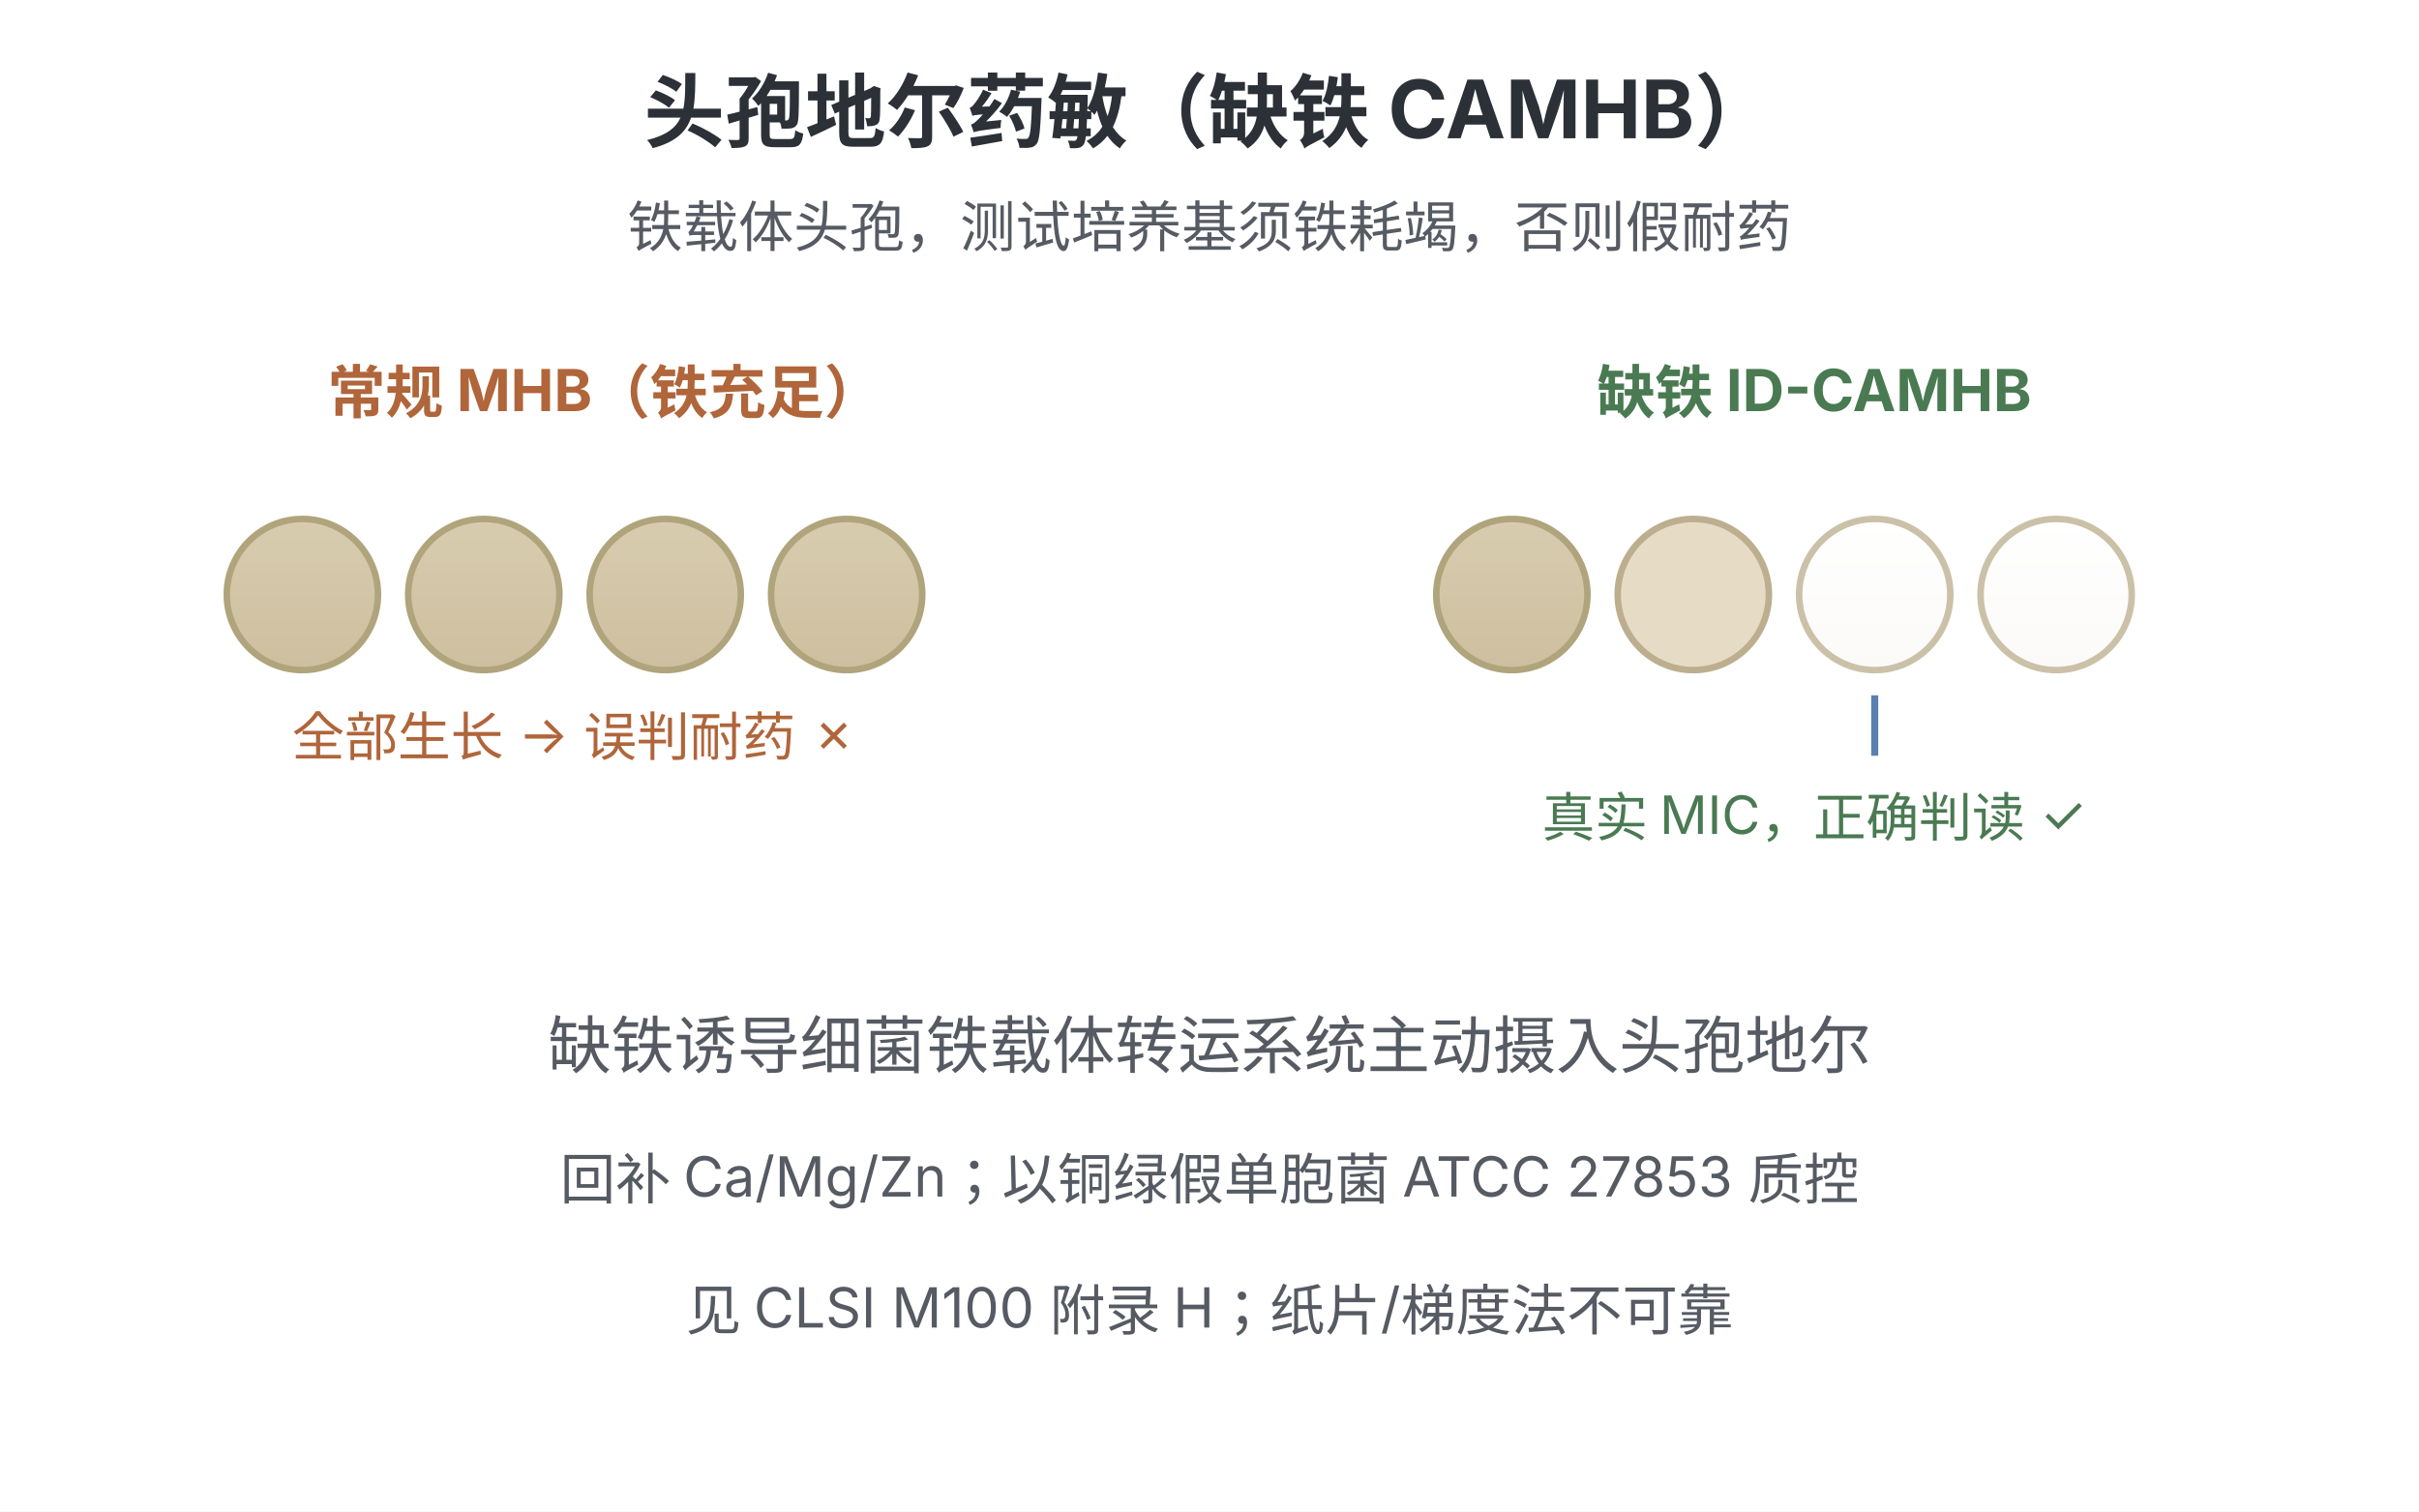
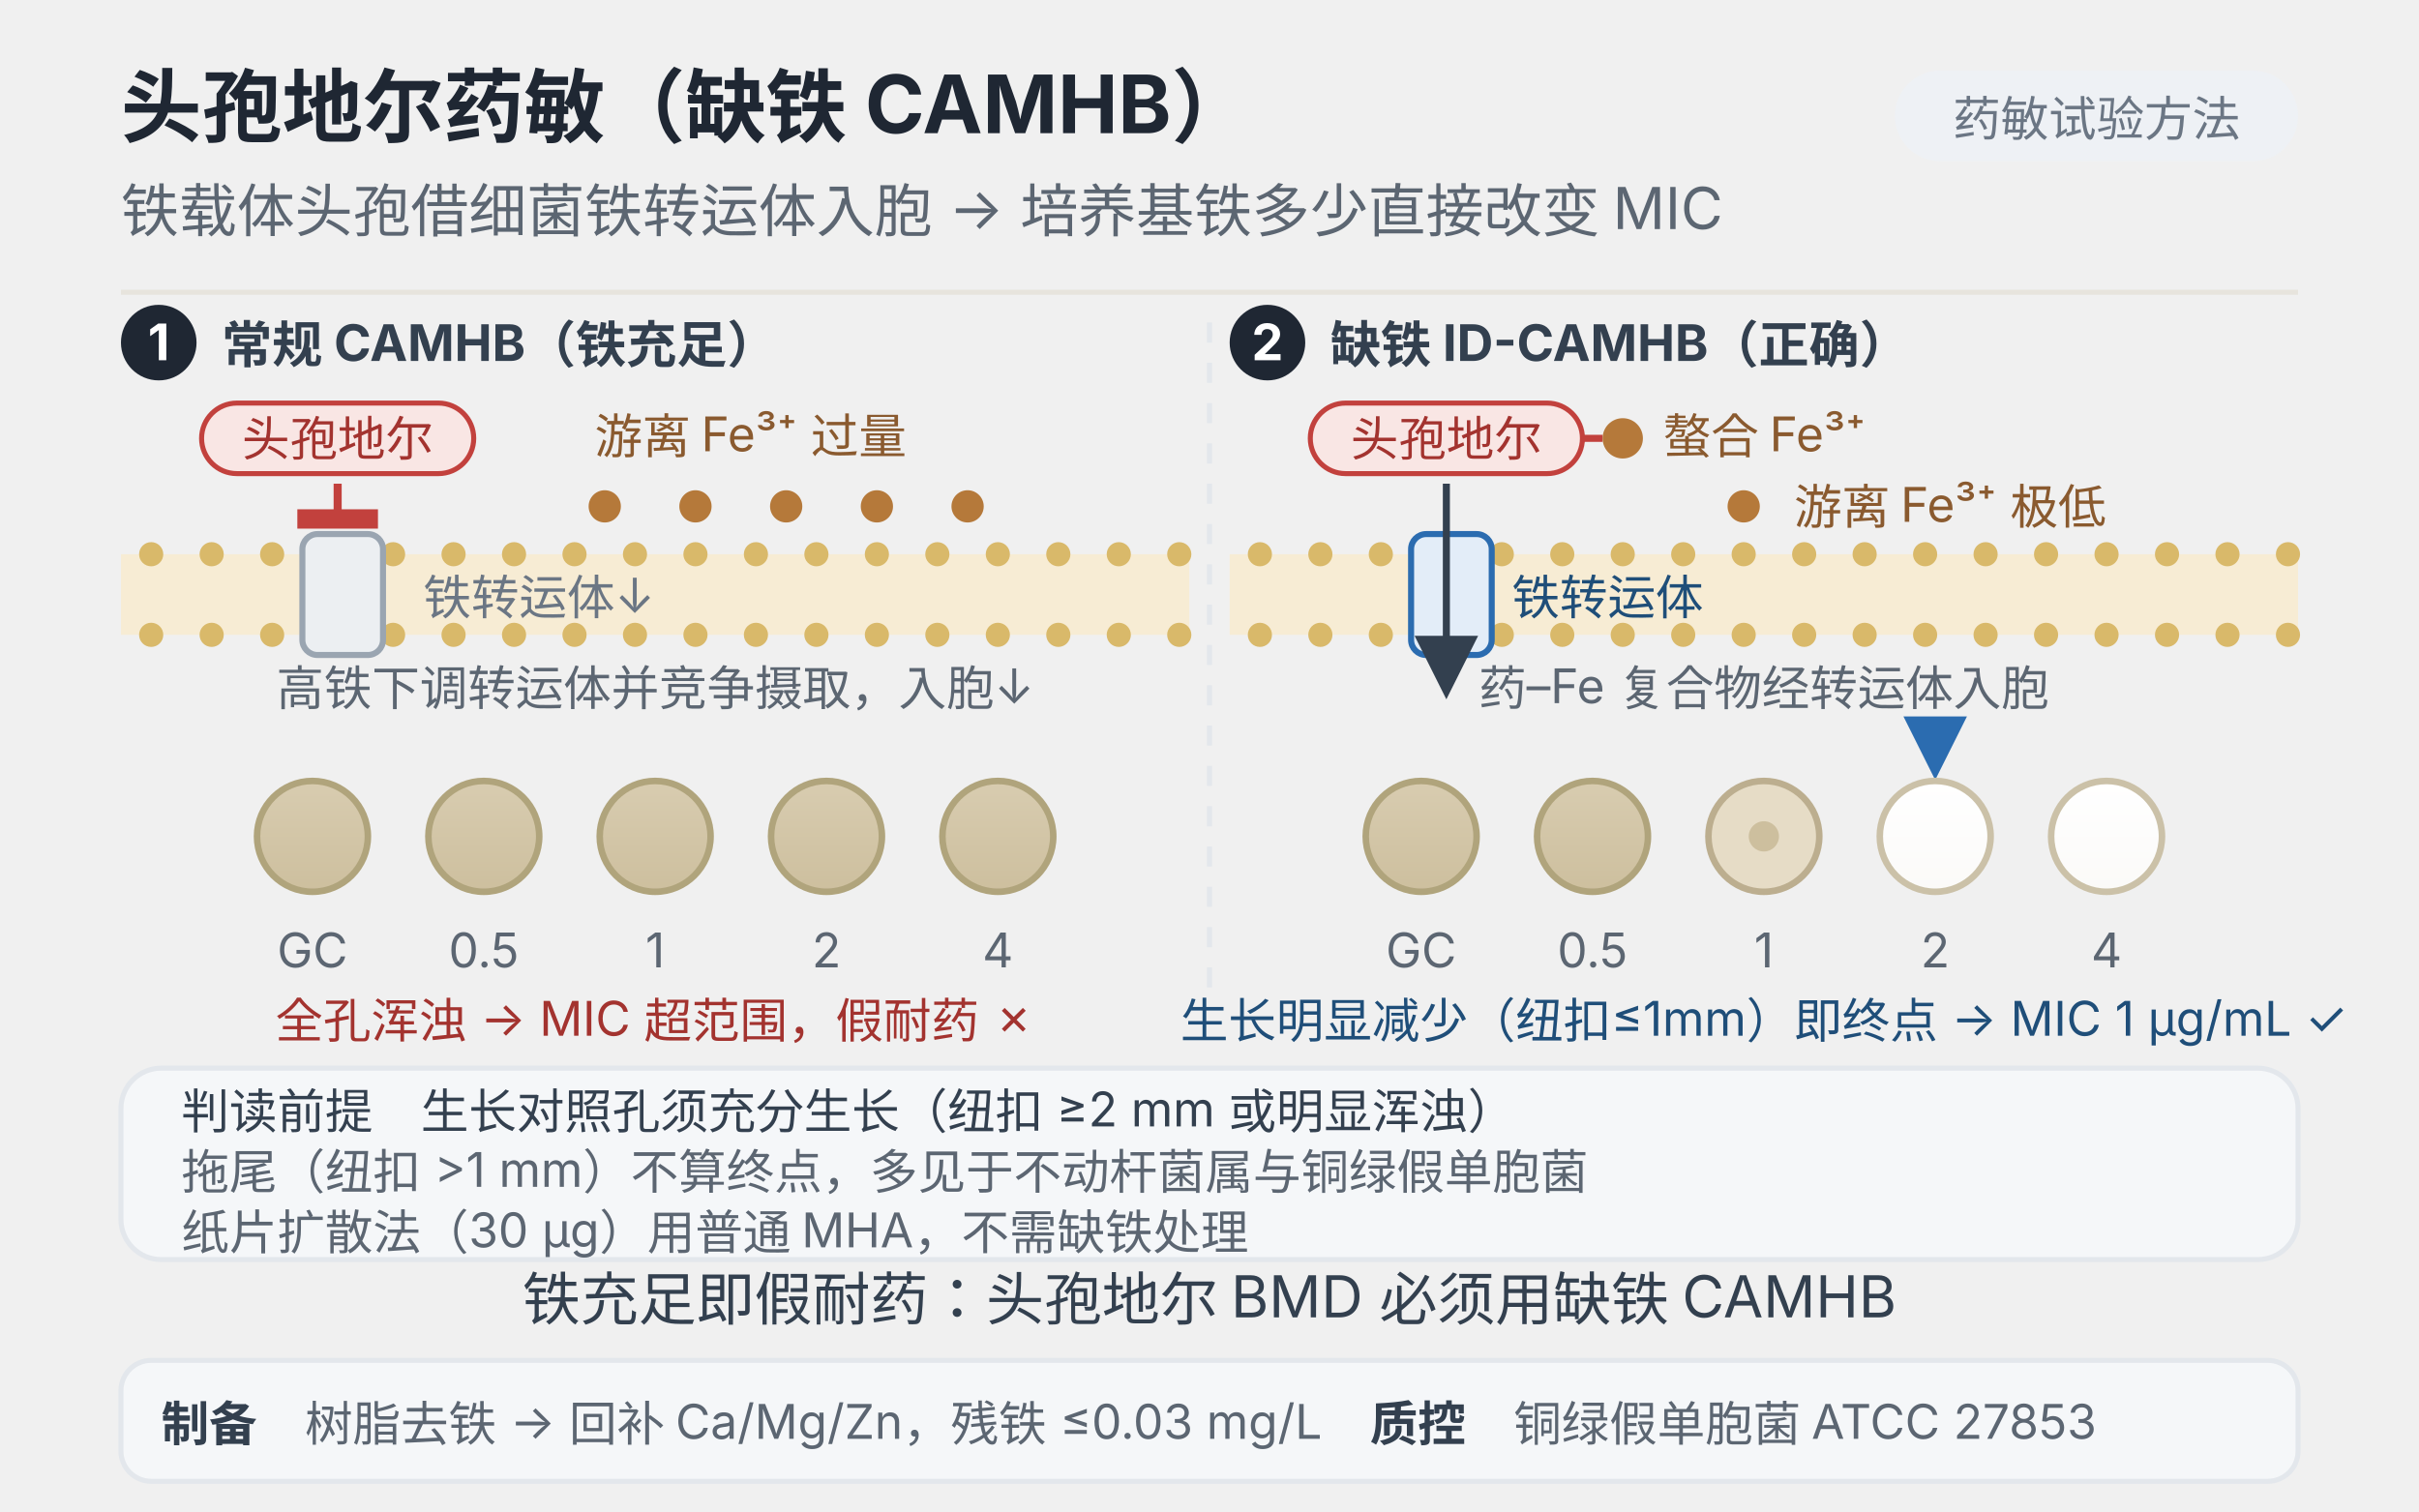
<svg xmlns="http://www.w3.org/2000/svg" role="img" viewBox="0 0 480 300" font-family="-apple-system,'PingFang SC','Microsoft YaHei',sans-serif">
  <defs>
-     <linearGradient id="fdcT" x1="0" y1="0" x2="0" y2="1">
+     <marker id="cfArr" markerWidth="9" markerHeight="9" refX="7" refY="4.5" orient="auto">
+       <path d="M0,0 L9,4.5 L0,9 z" fill="#33404f" />
+     </marker>
+     <marker id="cfBlk" markerWidth="8" markerHeight="12" refX="6" refY="6" orient="auto">
+       <line x1="6" y1="1" x2="6" y2="11" stroke="#c2413d" stroke-width="2.4" />
+     </marker>
+     <marker id="cfMic" markerWidth="9" markerHeight="9" refX="7" refY="4.5" orient="auto">
+       <path d="M0,0 L9,4.5 L0,9 z" fill="#2b6cb0" />
+     </marker>
+     <linearGradient id="cfTurbid" x1="0" y1="0" x2="0" y2="1">
      <stop offset="0" stop-color="#d8ccb0" />
      <stop offset="1" stop-color="#cdbf9e" />
    </linearGradient>
-     <linearGradient id="fdcC" x1="0" y1="0" x2="0" y2="1">
+     <linearGradient id="cfClear" x1="0" y1="0" x2="0" y2="1">
      <stop offset="0" stop-color="#ffffff" />
      <stop offset="1" stop-color="#fbfaf8" />
    </linearGradient>
  </defs>
-   <rect width="480" height="300" fill="#ffffff" />
-   <text x="240" y="28" text-anchor="middle" font-size="16" font-weight="700" fill="#2c3138">头孢地尔药敏（缺铁 CAMHB）</text>
-   <text x="240" y="49" text-anchor="middle" font-size="11" fill="#565b63">铁载体头孢，测试培养基须铁耗竭，否则假耐药</text>
-   <text x="120" y="82" text-anchor="middle" font-size="11.5" font-weight="700" fill="#b0653a">常规 MHB（铁充足）</text>
-   <g>
-     <circle cx="60" cy="118" r="15" fill="url(#fdcT)" stroke="#b0a47c" stroke-width="1.3" />
-     <circle cx="96" cy="118" r="15" fill="url(#fdcT)" stroke="#b0a47c" stroke-width="1.3" />
-     <circle cx="132" cy="118" r="15" fill="url(#fdcT)" stroke="#b0a47c" stroke-width="1.3" />
-     <circle cx="168" cy="118" r="15" fill="url(#fdcT)" stroke="#b0a47c" stroke-width="1.3" />
+   <text x="24" y="27" font-size="16" font-weight="700" fill="#1f2733">头孢地尔药敏（缺铁 CAMHB）</text>
+   <rect x="376" y="14" width="80" height="18" rx="9" fill="#eef1f5" />
+   <text x="416" y="27" text-anchor="middle" font-size="9.5" fill="#6b7684">药敏试验方法</text>
+   <text x="24" y="46" font-size="11.5" fill="#5c6672">铁载体头孢借细菌铁转运体入胞 → 培养基铁多少直接改变 MIC</text>
+   <line x1="24" y1="58" x2="456" y2="58" stroke="#e7e4dd" />
+   <line x1="240" y1="64" x2="240" y2="200" stroke="#e3e7ec" stroke-dasharray="4,4" />
+   <circle cx="31.5" cy="68" r="7.5" fill="#1f2733" />
+   <text x="31.5" y="71.5" text-anchor="middle" font-size="10" font-weight="700" fill="#ffffff">1</text>
+   <text x="44" y="72" font-size="10" font-weight="700" fill="#33404f">常规 CAMHB（铁充足）</text>
+   <rect x="40" y="80" width="54" height="14" rx="7" fill="#f9e6e4" stroke="#c2413d" />
+   <text x="67" y="90.5" text-anchor="middle" font-size="9.5" fill="#a3332f">头孢地尔</text>
+   <text x="118" y="90" font-size="9.5" fill="#8a5a2f">游离 Fe³⁺ 过量</text>
+   <g fill="#b5793a">
+     <circle cx="120" cy="100.5" r="3.2" />
+     <circle cx="138" cy="100.5" r="3.2" />
+     <circle cx="156" cy="100.5" r="3.2" />
+     <circle cx="174" cy="100.5" r="3.2" />
+     <circle cx="192" cy="100.5" r="3.2" />
  </g>
-   <text x="114" y="150" text-anchor="middle" font-size="10.5" fill="#b0653a">全部生长 → 误判耐药 ✗</text>
-   <text x="360" y="82" text-anchor="middle" font-size="11.5" font-weight="700" fill="#4a7a52">缺铁 ID-CAMHB</text>
-   <g>
-     <circle cx="300" cy="118" r="15" fill="url(#fdcT)" stroke="#b0a47c" stroke-width="1.3" />
-     <circle cx="336" cy="118" r="15" fill="#e6dcc6" stroke="#bcae8f" stroke-width="1.3" />
-     <circle cx="372" cy="118" r="15" fill="url(#fdcC)" stroke="#cbc1a8" stroke-width="1.3" />
-     <circle cx="408" cy="118" r="15" fill="url(#fdcC)" stroke="#cbc1a8" stroke-width="1.3" />
+   <rect x="24" y="110" width="212" height="16" fill="#f7ecd4" />
+   <g fill="#d9b96a">
+     <circle cx="30" cy="110" r="2.4" />
+     <circle cx="42" cy="110" r="2.4" />
+     <circle cx="54" cy="110" r="2.4" />
+     <circle cx="66" cy="110" r="2.4" />
+     <circle cx="78" cy="110" r="2.4" />
+     <circle cx="90" cy="110" r="2.4" />
+     <circle cx="102" cy="110" r="2.4" />
+     <circle cx="114" cy="110" r="2.4" />
+     <circle cx="126" cy="110" r="2.4" />
+     <circle cx="138" cy="110" r="2.4" />
+     <circle cx="150" cy="110" r="2.4" />
+     <circle cx="162" cy="110" r="2.4" />
+     <circle cx="174" cy="110" r="2.4" />
+     <circle cx="186" cy="110" r="2.4" />
+     <circle cx="198" cy="110" r="2.4" />
+     <circle cx="210" cy="110" r="2.4" />
+     <circle cx="222" cy="110" r="2.4" />
+     <circle cx="234" cy="110" r="2.4" />
+     <circle cx="30" cy="126" r="2.4" />
+     <circle cx="42" cy="126" r="2.4" />
+     <circle cx="54" cy="126" r="2.4" />
+     <circle cx="66" cy="126" r="2.4" />
+     <circle cx="78" cy="126" r="2.4" />
+     <circle cx="90" cy="126" r="2.4" />
+     <circle cx="102" cy="126" r="2.4" />
+     <circle cx="114" cy="126" r="2.4" />
+     <circle cx="126" cy="126" r="2.4" />
+     <circle cx="138" cy="126" r="2.4" />
+     <circle cx="150" cy="126" r="2.4" />
+     <circle cx="162" cy="126" r="2.4" />
+     <circle cx="174" cy="126" r="2.4" />
+     <circle cx="186" cy="126" r="2.4" />
+     <circle cx="198" cy="126" r="2.4" />
+     <circle cx="210" cy="126" r="2.4" />
+     <circle cx="222" cy="126" r="2.4" />
+     <circle cx="234" cy="126" r="2.4" />
  </g>
-   <line x1="372" y1="138" x2="372" y2="150" stroke="#5a80b0" stroke-width="1.4" />
-   <text x="360" y="166" text-anchor="middle" font-size="10.5" fill="#4a7a52">真实 MIC，正确判读 ✓</text>
-   <text x="240" y="212" text-anchor="middle" font-size="12.5" fill="#565b63">缺铁诱导细菌铁载体转运系统主动摄入头孢地尔</text>
-   <text x="240" y="238" text-anchor="middle" font-size="11" fill="#565b63">回补 Ca/Mg/Zn；以铜绿假单胞菌 ATCC 27853 质控</text>
-   <text x="240" y="264" text-anchor="middle" font-size="11" fill="#565b63">见 CLSI M100 附录 H；纸片/梯度法不可靠</text>
+   <rect x="60" y="106" width="16" height="24" rx="3" fill="#eceff2" stroke="#9aa5b1" stroke-width="1.2" />
+   <line x1="67" y1="96" x2="67" y2="103" stroke="#c2413d" stroke-width="1.6" marker-end="url(#cfBlk)" />
+   <text x="84" y="122" font-size="9.5" fill="#6b7684">铁转运体↓</text>
+   <text x="130" y="140" text-anchor="middle" font-size="9.5" fill="#5c6672">高铁下调转运体并竞争摄取，入胞↓</text>
+   <g stroke="#b0a47c" stroke-width="1.3">
+     <circle cx="62" cy="166" r="11" fill="url(#cfTurbid)" />
+     <circle cx="96" cy="166" r="11" fill="url(#cfTurbid)" />
+     <circle cx="130" cy="166" r="11" fill="url(#cfTurbid)" />
+     <circle cx="164" cy="166" r="11" fill="url(#cfTurbid)" />
+     <circle cx="198" cy="166" r="11" fill="url(#cfTurbid)" />
+   </g>
+   <g font-size="9.5" fill="#5c6672" text-anchor="middle">
+     <text x="62" y="192">GC</text>
+     <text x="96" y="192">0.5</text>
+     <text x="130" y="192">1</text>
+     <text x="164" y="192">2</text>
+     <text x="198" y="192">4</text>
+   </g>
+   <text x="130" y="206" text-anchor="middle" font-size="9.5" fill="#a3332f">全孔浑浊 → MIC 超范围，假耐药 ✗</text>
+   <circle cx="251.5" cy="68" r="7.5" fill="#1f2733" />
+   <text x="251.5" y="71.5" text-anchor="middle" font-size="10" font-weight="700" fill="#ffffff">2</text>
+   <text x="264" y="72" font-size="10" font-weight="700" fill="#33404f">缺铁 ID-CAMHB（正确）</text>
+   <rect x="260" y="80" width="54" height="14" rx="7" fill="#f9e6e4" stroke="#c2413d" />
+   <text x="287" y="90.5" text-anchor="middle" font-size="9.5" fill="#a3332f">头孢地尔</text>
+   <line x1="314" y1="87" x2="318" y2="87" stroke="#c2413d" stroke-width="1.4" />
+   <circle cx="322" cy="87" r="4" fill="#b5793a" />
+   <text x="330" y="90" font-size="9.5" fill="#8a5a2f">螯合 Fe³⁺</text>
+   <circle cx="346" cy="100.5" r="3.2" fill="#b5793a" />
+   <text x="356" y="104" font-size="9.5" fill="#8a5a2f">游离 Fe³⁺ 极低</text>
+   <rect x="244" y="110" width="212" height="16" fill="#f7ecd4" />
+   <g fill="#d9b96a">
+     <circle cx="250" cy="110" r="2.4" />
+     <circle cx="262" cy="110" r="2.4" />
+     <circle cx="274" cy="110" r="2.4" />
+     <circle cx="286" cy="110" r="2.4" />
+     <circle cx="298" cy="110" r="2.4" />
+     <circle cx="310" cy="110" r="2.4" />
+     <circle cx="322" cy="110" r="2.4" />
+     <circle cx="334" cy="110" r="2.4" />
+     <circle cx="346" cy="110" r="2.4" />
+     <circle cx="358" cy="110" r="2.4" />
+     <circle cx="370" cy="110" r="2.4" />
+     <circle cx="382" cy="110" r="2.4" />
+     <circle cx="394" cy="110" r="2.4" />
+     <circle cx="406" cy="110" r="2.4" />
+     <circle cx="418" cy="110" r="2.4" />
+     <circle cx="430" cy="110" r="2.4" />
+     <circle cx="442" cy="110" r="2.4" />
+     <circle cx="454" cy="110" r="2.4" />
+     <circle cx="250" cy="126" r="2.4" />
+     <circle cx="262" cy="126" r="2.4" />
+     <circle cx="274" cy="126" r="2.4" />
+     <circle cx="286" cy="126" r="2.4" />
+     <circle cx="298" cy="126" r="2.4" />
+     <circle cx="310" cy="126" r="2.4" />
+     <circle cx="322" cy="126" r="2.4" />
+     <circle cx="334" cy="126" r="2.4" />
+     <circle cx="346" cy="126" r="2.4" />
+     <circle cx="358" cy="126" r="2.4" />
+     <circle cx="370" cy="126" r="2.4" />
+     <circle cx="382" cy="126" r="2.4" />
+     <circle cx="394" cy="126" r="2.4" />
+     <circle cx="406" cy="126" r="2.4" />
+     <circle cx="418" cy="126" r="2.4" />
+     <circle cx="430" cy="126" r="2.4" />
+     <circle cx="442" cy="126" r="2.4" />
+     <circle cx="454" cy="126" r="2.4" />
+   </g>
+   <rect x="280" y="106" width="16" height="24" rx="3" fill="#e3edf8" stroke="#2b6cb0" stroke-width="1.2" />
+   <line x1="287" y1="96" x2="287" y2="136" stroke="#33404f" stroke-width="1.4" marker-end="url(#cfArr)" />
+   <text x="300" y="122" font-size="9.5" fill="#1f4e79">铁转运体</text>
+   <text x="350" y="140" text-anchor="middle" font-size="9.5" fill="#5c6672">药–Fe 复合物经转运体入胞</text>
+   <line x1="384" y1="146" x2="384" y2="152" stroke="#2b6cb0" stroke-width="1.4" marker-end="url(#cfMic)" />
+   <g stroke-width="1.3">
+     <circle cx="282" cy="166" r="11" fill="url(#cfTurbid)" stroke="#b0a47c" />
+     <circle cx="316" cy="166" r="11" fill="url(#cfTurbid)" stroke="#b0a47c" />
+     <circle cx="350" cy="166" r="11" fill="#e6dcc6" stroke="#bcae8f" />
+     <circle cx="384" cy="166" r="11" fill="url(#cfClear)" stroke="#cbc1a8" />
+     <circle cx="418" cy="166" r="11" fill="url(#cfClear)" stroke="#cbc1a8" />
+   </g>
+   <circle cx="350" cy="166" r="3" fill="#cdbf9e" />
+   <g font-size="9.5" fill="#5c6672" text-anchor="middle">
+     <text x="282" y="192">GC</text>
+     <text x="316" y="192">0.5</text>
+     <text x="350" y="192">1</text>
+     <text x="384" y="192">2</text>
+     <text x="418" y="192">4</text>
+   </g>
+   <text x="350" y="206" text-anchor="middle" font-size="9.5" fill="#1f4e79">生长明显减少（纽扣≤1mm）即终点 → MIC 1 µg/mL ✓</text>
+   <rect x="24" y="212" width="432" height="38" rx="8" fill="#f5f7f9" stroke="#e3e7ec" />
+   <text x="36" y="224" font-size="9.5" fill="#33404f">判读前提　生长对照孔须充分生长（纽扣 ≥2 mm 或明显浑浊）</text>
+   <text x="36" y="236" font-size="9.5" fill="#5c6672">拖尾（纽扣 &gt;1 mm）不算终点，多见于不动杆菌属与铜绿假单胞菌</text>
+   <text x="36" y="248" font-size="9.5" fill="#5c6672">纸片扩散法（30 µg）用普通 MHA，不需缺铁处理</text>
+   <text x="240" y="262" text-anchor="middle" font-size="11.5" fill="#33404f">铁充足即假耐药：头孢地尔 BMD 必须用缺铁 CAMHB</text>
+   <rect x="24" y="270" width="432" height="24" rx="6" fill="#f5f7f9" stroke="#e3e7ec" />
+   <text x="32" y="286" font-size="9.5" fill="#5c6672">
+     <tspan font-weight="700" fill="#33404f">制备</tspan>　树脂去铁 → 回补 Ca/Mg/Zn，残铁 ≤0.03 mg/L　<tspan font-weight="700" fill="#33404f">质控</tspan>　铜绿假单胞菌 ATCC 27853</text>
</svg>
